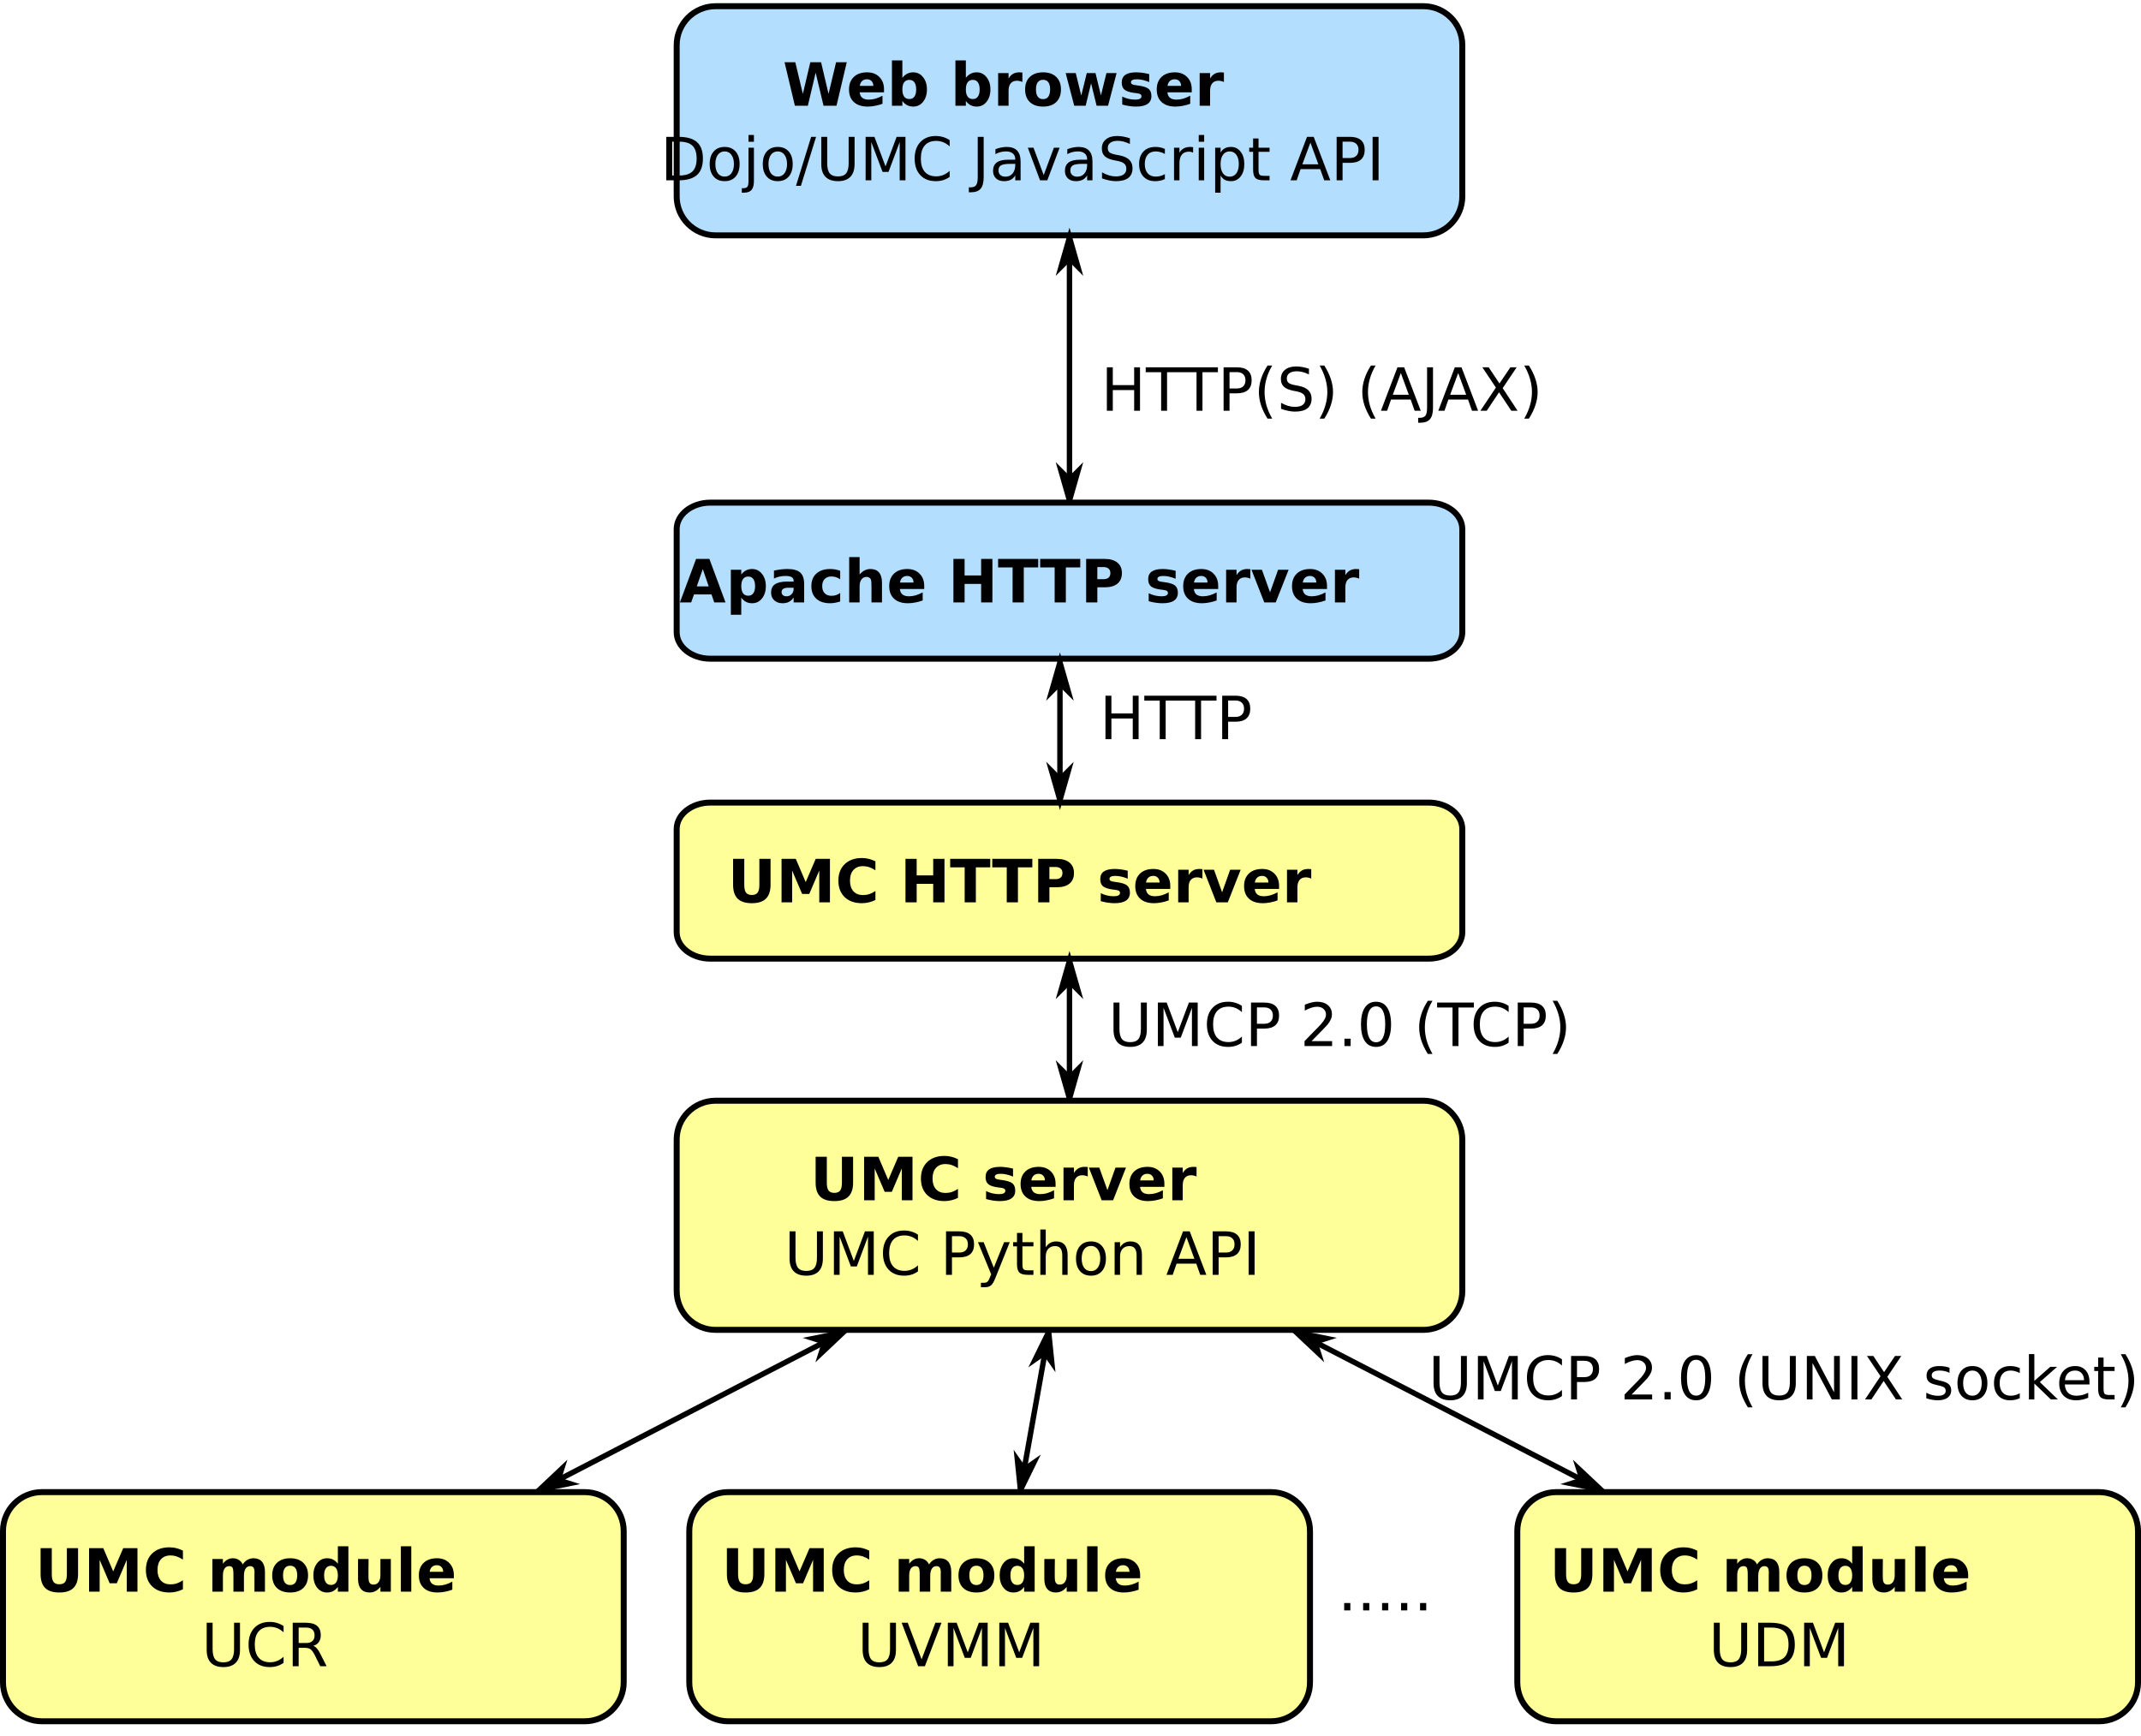
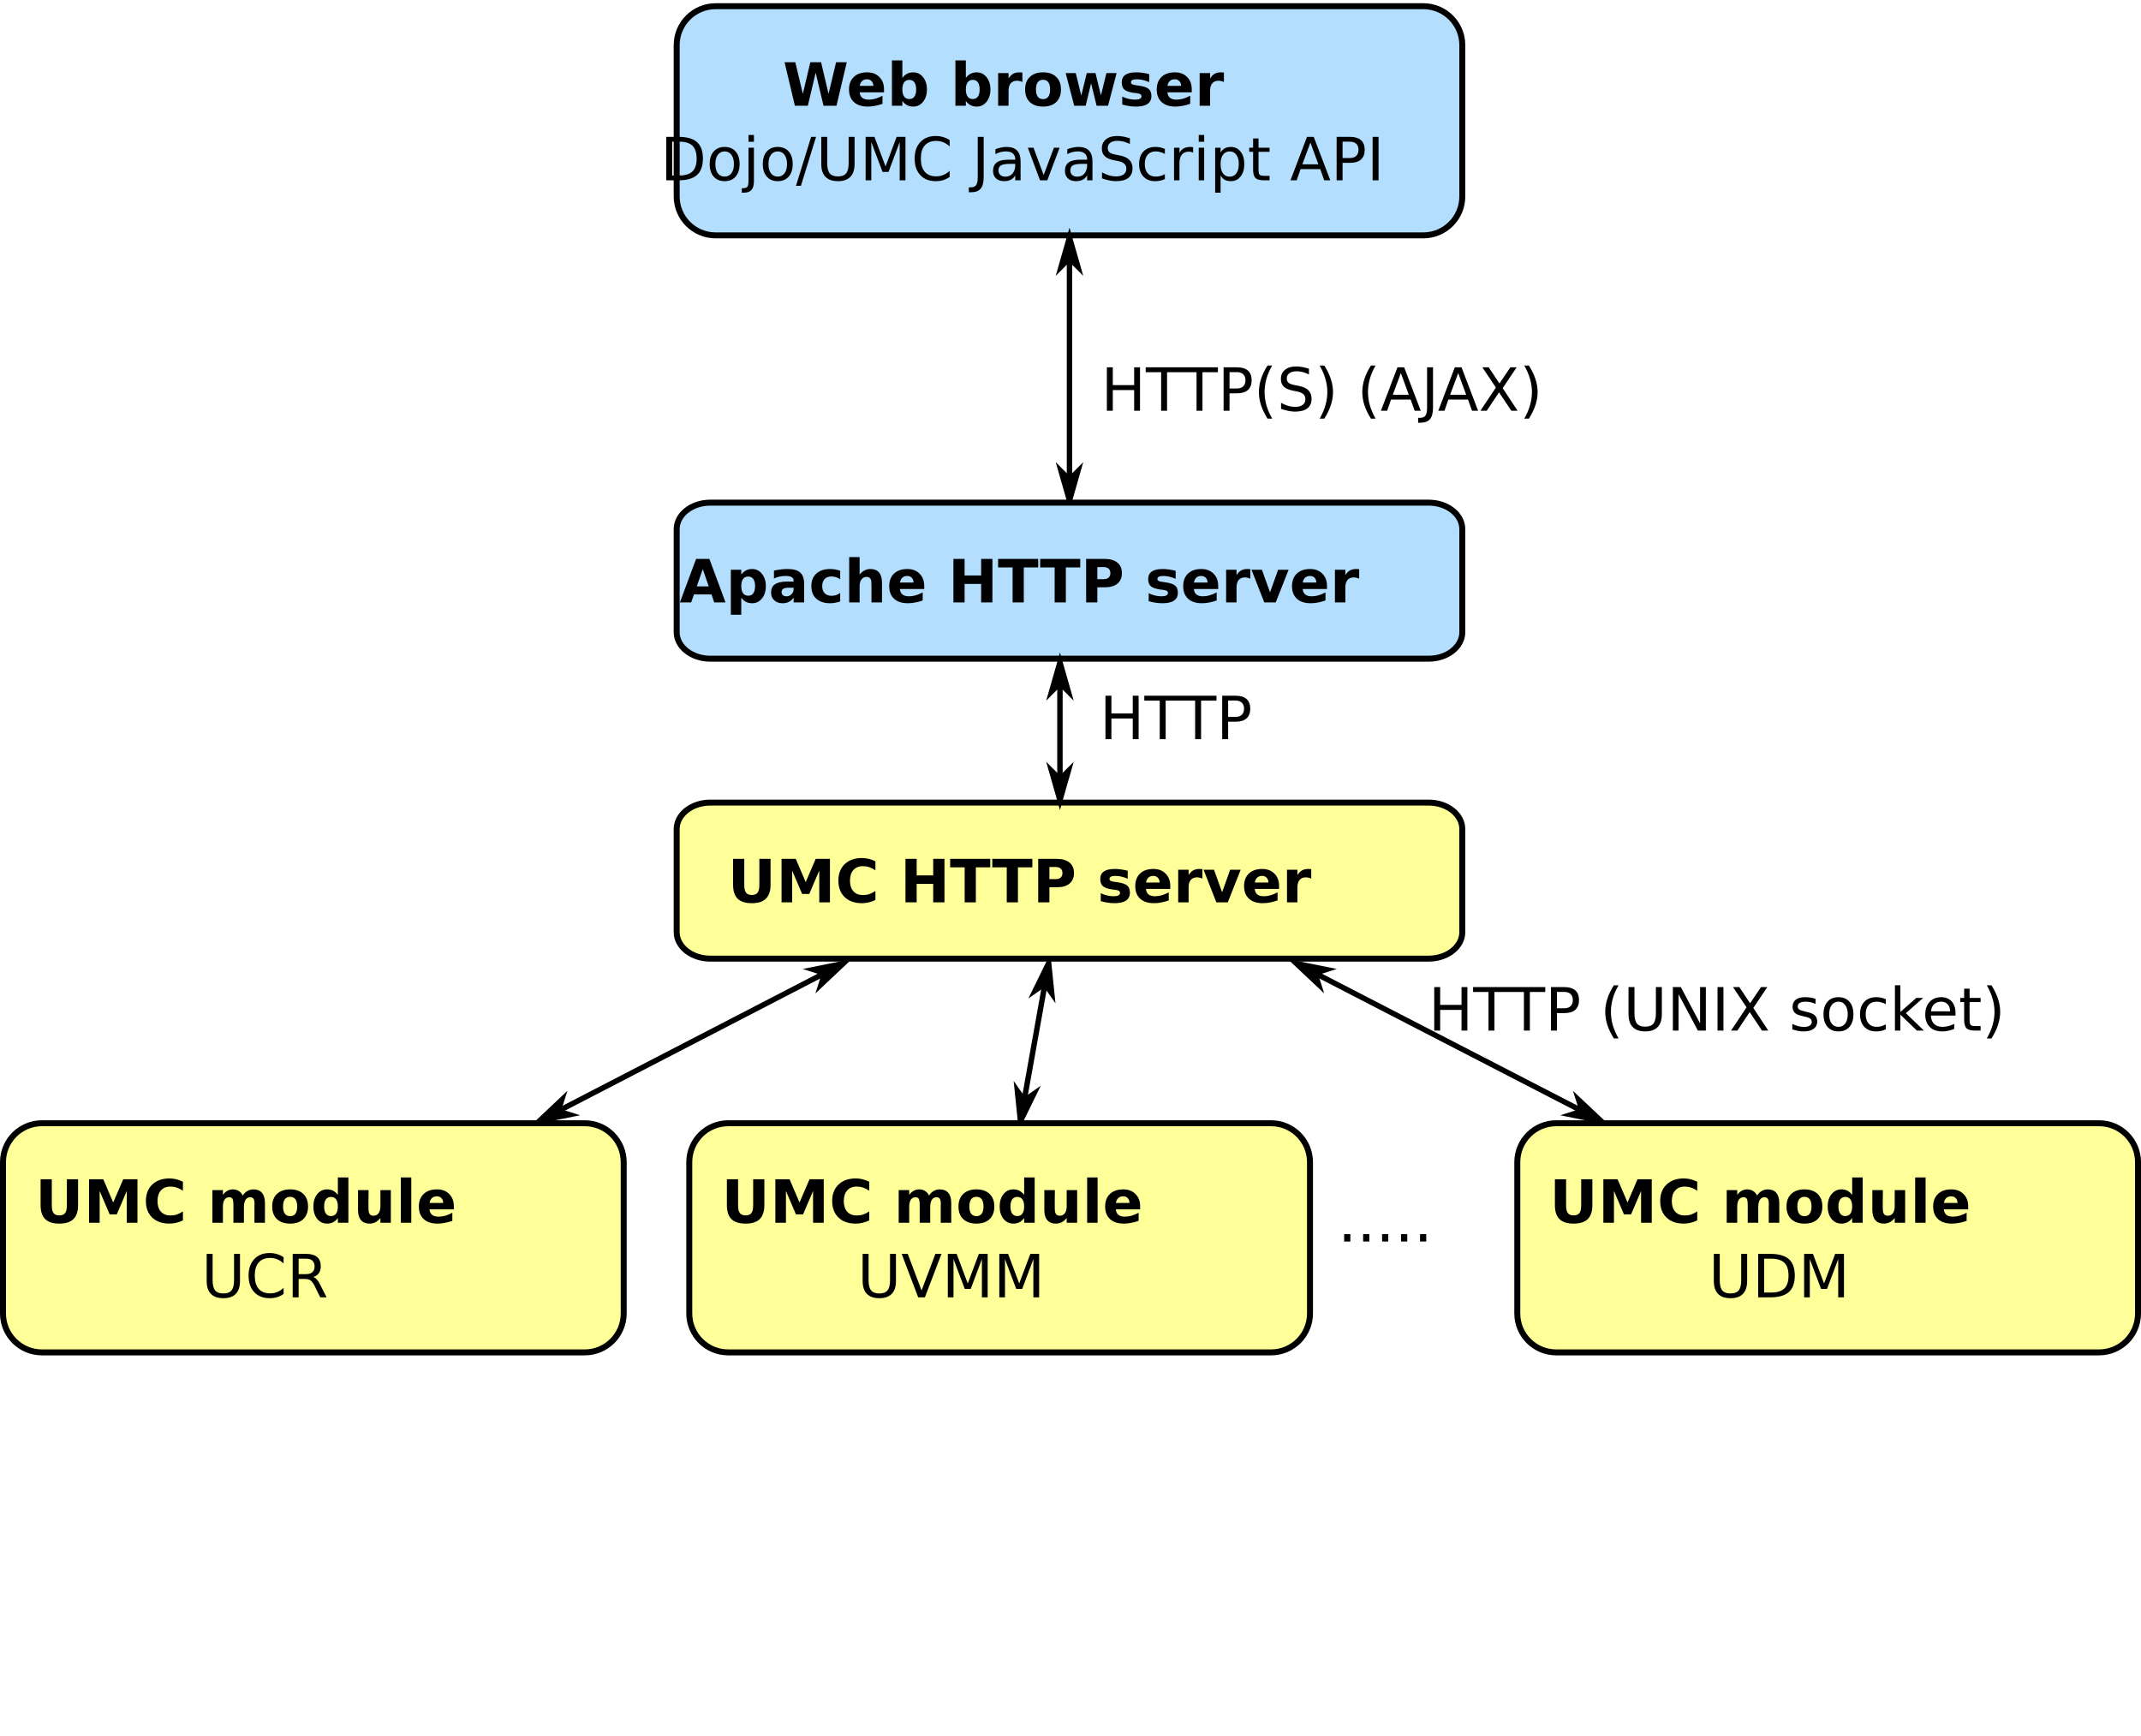
<svg xmlns="http://www.w3.org/2000/svg" version="1.0" width="394.694" height="320" id="svg2">
  <defs id="defs4">
    <marker refX="0" refY="0" orient="auto" id="Arrow1Mend" style="overflow:visible">
      <path d="M 0,0 5,-5 -12.5,0 5,5 Z" transform="matrix(-0.4,0,0,-0.4,-4,0)" id="path3345" style="fill-rule:evenodd;stroke:#000000;stroke-width:1pt;marker-start:none" />
    </marker>
    <marker refX="0" refY="0" orient="auto" id="Arrow1Mstart" style="overflow:visible">
      <path d="M 0,0 5,-5 -12.5,0 5,5 Z" transform="matrix(0.4,0,0,0.4,4,0)" id="path3342" style="fill-rule:evenodd;stroke:#000000;stroke-width:1pt;marker-start:none" />
    </marker>
    <marker refX="0" refY="0" orient="auto" id="Arrow1Mstart-3" style="overflow:visible">
      <path d="M 0,0 5,-5 -12.5,0 5,5 Z" transform="matrix(0.4,0,0,0.4,4,0)" id="path3342-6" style="fill-rule:evenodd;stroke:#000000;stroke-width:1pt;marker-start:none" />
    </marker>
    <marker refX="0" refY="0" orient="auto" id="Arrow1Mend-7" style="overflow:visible">
      <path d="M 0,0 5,-5 -12.5,0 5,5 Z" transform="matrix(-0.4,0,0,-0.4,-4,0)" id="path3345-5" style="fill-rule:evenodd;stroke:#000000;stroke-width:1pt;marker-start:none" />
    </marker>
  </defs>
-   <path style="display:inline;overflow:visible;visibility:visible;fill:none;stroke:#000000;stroke-width:1;stroke-linecap:butt;stroke-linejoin:miter;stroke-miterlimit:4;stroke-dasharray:none;stroke-dashoffset:0;stroke-opacity:1;marker:none;marker-start:url(#Arrow1Mstart);marker-end:url(#Arrow1Mend);enable-background:accumulate" id="path4634" d="M 99.634,274.51 155.293,245.701" />
-   <path style="display:inline;overflow:visible;visibility:visible;fill:none;stroke:#000000;stroke-width:1;stroke-linecap:butt;stroke-linejoin:miter;stroke-miterlimit:4;stroke-dasharray:none;stroke-dashoffset:0;stroke-opacity:1;marker:none;marker-start:url(#Arrow1Mstart);marker-end:url(#Arrow1Mend);enable-background:accumulate" id="path2594" d="m 193.293,245.701 -5.142,28.809" />
-   <path style="display:inline;overflow:visible;visibility:visible;fill:none;stroke:#000000;stroke-width:1;stroke-linecap:butt;stroke-linejoin:miter;stroke-miterlimit:4;stroke-dasharray:none;stroke-dashoffset:0;stroke-opacity:1;marker:none;marker-start:url(#Arrow1Mstart);marker-end:url(#Arrow1Mend);enable-background:accumulate" id="path2596" d="m 239.141,245.701 55.807,28.809" />
+   <path style="display:inline;overflow:visible;visibility:visible;fill:none;stroke:#000000;stroke-width:1;stroke-linecap:butt;stroke-linejoin:miter;stroke-miterlimit:4;stroke-dasharray:none;stroke-dashoffset:0;stroke-opacity:1;marker:none;marker-start:url(#Arrow1Mstart);marker-end:url(#Arrow1Mend);enable-background:accumulate" id="path4634" d="M 99.634,206.51 155.293,177.701" />
+   <path style="display:inline;overflow:visible;visibility:visible;fill:none;stroke:#000000;stroke-width:1;stroke-linecap:butt;stroke-linejoin:miter;stroke-miterlimit:4;stroke-dasharray:none;stroke-dashoffset:0;stroke-opacity:1;marker:none;marker-start:url(#Arrow1Mstart);marker-end:url(#Arrow1Mend);enable-background:accumulate" id="path2594" d="m 193.293,177.701 -5.142,28.809" />
+   <path style="display:inline;overflow:visible;visibility:visible;fill:none;stroke:#000000;stroke-width:1;stroke-linecap:butt;stroke-linejoin:miter;stroke-miterlimit:4;stroke-dasharray:none;stroke-dashoffset:0;stroke-opacity:1;marker:none;marker-start:url(#Arrow1Mstart);marker-end:url(#Arrow1Mend);enable-background:accumulate" id="path2596" d="m 239.141,177.701 55.807,28.809" />
  <g id="g2614" transform="translate(94.93422,30.83264)">
    <rect style="display:inline;overflow:visible;visibility:visible;fill:#ffff99;fill-opacity:1;fill-rule:nonzero;stroke:#000000;stroke-width:1.101;stroke-linecap:butt;stroke-linejoin:miter;stroke-miterlimit:4;stroke-dasharray:none;stroke-dashoffset:0;stroke-opacity:1;marker:none;enable-background:accumulate" id="rect2616" y="117.119" x="29.812" ry="4.887" rx="6.202" height="28.766" width="144.829" />
    <text style="font-style:normal;font-variant:normal;font-weight:normal;font-stretch:normal;font-size:11px;line-height:0%;font-family:'DejaVu Sans';-inkscape-font-specification:'DejaVu Sans';text-align:start;writing-mode:lr-tb;text-anchor:start;fill:#000000;fill-opacity:1;stroke:none" xml:space="preserve" id="text2618" y="135.506" x="101.754">
      <tspan style="font-weight:bold;text-align:center;text-anchor:middle" id="tspan2620" y="135.506" x="101.754">UMC HTTP server</tspan>
    </text>
  </g>
-   <g id="g2531" transform="translate(-93.25723,54.17639)">
+   <g id="g2531" transform="translate(-93.25723,-13.82362)">
    <rect style="display:inline;overflow:visible;visibility:visible;fill:#ffff99;fill-opacity:1;fill-rule:nonzero;stroke:#000000;stroke-width:1.101;stroke-linecap:butt;stroke-linejoin:miter;stroke-miterlimit:4;stroke-dasharray:none;stroke-dashoffset:0;stroke-opacity:1;marker:none;enable-background:accumulate" id="rect3327" y="220.884" x="93.808" ry="7.177" rx="7.177" height="42.242" width="114.43" />
    <text style="font-style:normal;font-variant:normal;font-weight:normal;font-stretch:normal;font-size:11px;line-height:0%;font-family:'DejaVu Sans';-inkscape-font-specification:'DejaVu Sans';text-align:start;writing-mode:lr-tb;text-anchor:start;fill:#000000;fill-opacity:1;stroke:none" xml:space="preserve" id="text3265" y="239.231" x="150.837">
      <tspan style="font-weight:bold;text-align:center;text-anchor:middle" id="tspan3267" y="239.231" x="150.837">UMC module</tspan>
      <tspan style="text-align:center;text-anchor:middle" id="tspan2529" y="252.981" x="150.837">UCR</tspan>
    </text>
  </g>
-   <g id="g2559" transform="translate(33.26026,54.17639)">
+   <g id="g2559" transform="translate(33.26026,-13.82362)">
    <rect style="display:inline;overflow:visible;visibility:visible;fill:#ffff99;fill-opacity:1;fill-rule:nonzero;stroke:#000000;stroke-width:1.101;stroke-linecap:butt;stroke-linejoin:miter;stroke-miterlimit:4;stroke-dasharray:none;stroke-dashoffset:0;stroke-opacity:1;marker:none;enable-background:accumulate" id="rect2561" y="220.884" x="93.808" ry="7.177" rx="7.177" height="42.242" width="114.43" />
    <text style="font-style:normal;font-variant:normal;font-weight:normal;font-stretch:normal;font-size:11px;line-height:0%;font-family:'DejaVu Sans';-inkscape-font-specification:'DejaVu Sans';text-align:start;writing-mode:lr-tb;text-anchor:start;fill:#000000;fill-opacity:1;stroke:none" xml:space="preserve" id="text2563" y="239.231" x="150.837">
      <tspan style="font-weight:bold;text-align:center;text-anchor:middle" id="tspan2565" y="239.231" x="150.837">UMC module</tspan>
      <tspan style="text-align:center;text-anchor:middle" id="tspan2567" y="252.981" x="150.837">UVMM</tspan>
    </text>
  </g>
-   <g id="g2569" transform="translate(185.9059,54.17639)">
+   <g id="g2569" transform="translate(185.9059,-13.82362)">
    <rect style="display:inline;overflow:visible;visibility:visible;fill:#ffff99;fill-opacity:1;fill-rule:nonzero;stroke:#000000;stroke-width:1.101;stroke-linecap:butt;stroke-linejoin:miter;stroke-miterlimit:4;stroke-dasharray:none;stroke-dashoffset:0;stroke-opacity:1;marker:none;enable-background:accumulate" id="rect2571" y="220.884" x="93.808" ry="7.177" rx="7.177" height="42.242" width="114.43" />
    <text style="font-style:normal;font-variant:normal;font-weight:normal;font-stretch:normal;font-size:11px;line-height:0%;font-family:'DejaVu Sans';-inkscape-font-specification:'DejaVu Sans';text-align:start;writing-mode:lr-tb;text-anchor:start;fill:#000000;fill-opacity:1;stroke:none" xml:space="preserve" id="text2573" y="239.231" x="150.837">
      <tspan style="font-weight:bold;text-align:center;text-anchor:middle" id="tspan2575" y="239.231" x="150.837">UMC module</tspan>
      <tspan style="text-align:center;text-anchor:middle" id="tspan2577" y="252.981" x="150.837">UDM</tspan>
    </text>
  </g>
-   <text style="font-style:normal;font-variant:normal;font-weight:normal;font-stretch:normal;font-size:11px;line-height:0%;font-family:'DejaVu Sans';-inkscape-font-specification:'DejaVu Sans';text-align:start;writing-mode:lr-tb;text-anchor:start;fill:#000000;fill-opacity:1;stroke:none" xml:space="preserve" id="text2630" y="296.863" x="260.614">
-     <tspan style="text-align:center;text-anchor:middle" id="tspan2634" y="296.863" x="260.614">.....</tspan>
+   <text style="font-style:normal;font-variant:normal;font-weight:normal;font-stretch:normal;font-size:11px;line-height:0%;font-family:'DejaVu Sans';-inkscape-font-specification:'DejaVu Sans';text-align:start;writing-mode:lr-tb;text-anchor:start;fill:#000000;fill-opacity:1;stroke:none" xml:space="preserve" id="text2630" y="228.863" x="260.614">
+     <tspan style="text-align:center;text-anchor:middle" id="tspan2634" y="228.863" x="260.614">.....</tspan>
  </text>
-   <path style="display:inline;overflow:visible;visibility:visible;fill:none;stroke:#000000;stroke-width:1;stroke-linecap:butt;stroke-linejoin:miter;stroke-miterlimit:4;stroke-dasharray:none;stroke-dashoffset:0;stroke-opacity:1;marker:none;marker-start:url(#Arrow1Mstart);marker-end:url(#Arrow1Mend);enable-background:accumulate" id="path2657" d="M 197.161,177.267 V 202.358" />
  <g id="g2659" transform="translate(94.93422,-45.81199)" />
  <g id="g2669" transform="translate(45.081,-219.7401)">
    <rect style="display:inline;overflow:visible;visibility:visible;fill:#b3defd;fill-opacity:1;fill-rule:nonzero;stroke:#000000;stroke-width:1.101;stroke-linecap:butt;stroke-linejoin:miter;stroke-miterlimit:4;stroke-dasharray:none;stroke-dashoffset:0;stroke-opacity:1;marker:none;enable-background:accumulate" id="rect2671" y="220.884" x="79.666" ry="7.177" rx="7.177" height="42.242" width="144.829" />
    <text style="font-style:normal;font-variant:normal;font-weight:normal;font-stretch:normal;font-size:11px;line-height:0%;font-family:'DejaVu Sans';-inkscape-font-specification:'DejaVu Sans';text-align:start;writing-mode:lr-tb;text-anchor:start;fill:#000000;fill-opacity:1;stroke:none" xml:space="preserve" id="text2673" y="239.231" x="152.142">
      <tspan style="font-weight:bold;text-align:center;text-anchor:middle" id="tspan2675" y="239.231" x="152.142">Web browser</tspan>
      <tspan style="text-align:center;text-anchor:middle" id="tspan2677" y="252.981" x="152.142">Dojo/UMC JavaScript API</tspan>
    </text>
  </g>
  <path style="display:inline;overflow:visible;visibility:visible;fill:none;stroke:#000000;stroke-width:1;stroke-linecap:butt;stroke-linejoin:miter;stroke-miterlimit:4;stroke-dasharray:none;stroke-dashoffset:0;stroke-opacity:1;marker:none;marker-start:url(#Arrow1Mstart);marker-end:url(#Arrow1Mend);enable-background:accumulate" id="path2679" d="M 197.161,92.109 V 43.936" />
-   <g id="g2681" transform="translate(45.081,-17.97577)">
-     <rect style="display:inline;overflow:visible;visibility:visible;fill:#ffff99;fill-opacity:1;fill-rule:nonzero;stroke:#000000;stroke-width:1.101;stroke-linecap:butt;stroke-linejoin:miter;stroke-miterlimit:4;stroke-dasharray:none;stroke-dashoffset:0;stroke-opacity:1;marker:none;enable-background:accumulate" id="rect2683" y="220.884" x="79.666" ry="7.177" rx="7.177" height="42.242" width="144.829" />
-     <text style="font-style:normal;font-variant:normal;font-weight:normal;font-stretch:normal;font-size:11px;line-height:0%;font-family:'DejaVu Sans';-inkscape-font-specification:'DejaVu Sans';text-align:start;writing-mode:lr-tb;text-anchor:start;fill:#000000;fill-opacity:1;stroke:none" xml:space="preserve" id="text2685" y="239.231" x="152.142">
-       <tspan style="font-weight:bold;text-align:center;text-anchor:middle" id="tspan2687" y="239.231" x="152.142">UMC server</tspan>
-       <tspan style="text-align:center;text-anchor:middle" id="tspan2689" y="252.981" x="152.142">UMC Python API</tspan>
-     </text>
-   </g>
  <text style="font-style:normal;font-variant:normal;font-weight:normal;font-stretch:normal;font-size:11px;line-height:0%;font-family:'DejaVu Sans';-inkscape-font-specification:'DejaVu Sans';text-align:start;writing-mode:lr-tb;text-anchor:start;fill:#000000;fill-opacity:1;stroke:none" xml:space="preserve" id="text2837" y="61.971" x="202.974">
    <tspan style="font-weight:normal;text-align:start;text-anchor:start" id="tspan2839" y="61.971" x="202.974" />
    <tspan style="font-weight:normal;text-align:start;text-anchor:start" id="tspan2841" y="75.721" x="202.974">HTTP(S) (AJAX) </tspan>
  </text>
-   <text style="font-style:normal;font-variant:normal;font-weight:normal;font-stretch:normal;font-size:11px;line-height:0%;font-family:'DejaVu Sans';-inkscape-font-specification:'DejaVu Sans';text-align:start;writing-mode:lr-tb;text-anchor:start;fill:#000000;fill-opacity:1;stroke:none" xml:space="preserve" id="text2837-4" y="192.833" x="204.324">
-     <tspan style="font-weight:normal;text-align:start;text-anchor:start" id="tspan2839-4" y="192.833" x="204.324">UMCP 2.0 (TCP)</tspan>
-     <tspan style="font-weight:normal;text-align:start;text-anchor:start" id="tspan2841-3" y="206.583" x="204.324" />
-   </text>
-   <text style="font-style:normal;font-variant:normal;font-weight:normal;font-stretch:normal;font-size:11px;line-height:0%;font-family:'DejaVu Sans';-inkscape-font-specification:'DejaVu Sans';text-align:start;writing-mode:lr-tb;text-anchor:start;fill:#000000;fill-opacity:1;stroke:none" xml:space="preserve" id="text2837-4-0" y="257.976" x="263.324">
-     <tspan style="font-weight:normal;text-align:start;text-anchor:start" id="tspan2839-4-7" y="257.976" x="263.324">UMCP 2.0 (UNIX socket)</tspan>
-     <tspan style="font-weight:normal;text-align:start;text-anchor:start" id="tspan2841-3-8" y="271.726" x="263.324" />
+   <text style="font-style:normal;font-variant:normal;font-weight:normal;font-stretch:normal;font-size:11px;line-height:0%;font-family:'DejaVu Sans';-inkscape-font-specification:'DejaVu Sans';text-align:start;writing-mode:lr-tb;text-anchor:start;fill:#000000;fill-opacity:1;stroke:none" xml:space="preserve" id="text2837-4-0" y="189.976" x="263.324">
+     <tspan style="font-weight:normal;text-align:start;text-anchor:start" id="tspan2839-4-7" y="189.976" x="263.324">HTTP (UNIX socket)</tspan>
+     <tspan style="font-weight:normal;text-align:start;text-anchor:start" id="tspan2841-3-8" y="203.726" x="263.324" />
  </text>
  <g transform="translate(94.93422,-24.45957)" id="g885">
    <rect width="144.829" height="28.766" rx="6.202" ry="4.887" x="29.812" y="117.119" id="rect879" style="display:inline;overflow:visible;visibility:visible;fill:#b3defd;fill-opacity:1;fill-rule:nonzero;stroke:#000000;stroke-width:1.101;stroke-linecap:butt;stroke-linejoin:miter;stroke-miterlimit:4;stroke-dasharray:none;stroke-dashoffset:0;stroke-opacity:1;marker:none;enable-background:accumulate" />
    <text x="101.754" y="135.506" id="text883" xml:space="preserve" style="font-style:normal;font-variant:normal;font-weight:normal;font-stretch:normal;font-size:11px;line-height:0%;font-family:'DejaVu Sans';-inkscape-font-specification:'DejaVu Sans';text-align:start;writing-mode:lr-tb;text-anchor:start;fill:#000000;fill-opacity:1;stroke:none">
      <tspan x="101.754" y="135.506" id="tspan881" style="font-weight:bold;text-align:center;text-anchor:middle">Apache HTTP server</tspan>
    </text>
  </g>
  <path style="display:inline;overflow:visible;visibility:visible;fill:none;stroke:#000000;stroke-width:1;stroke-linecap:butt;stroke-linejoin:miter;stroke-miterlimit:4;stroke-dasharray:none;stroke-dashoffset:0;stroke-opacity:1;marker:none;marker-start:url(#Arrow1Mstart-3);marker-end:url(#Arrow1Mend-7);enable-background:accumulate" id="path2657-3" d="M 195.402,122.253 V 147.343" />
  <text style="font-style:normal;font-variant:normal;font-weight:normal;font-stretch:normal;font-size:11px;line-height:0%;font-family:'DejaVu Sans';-inkscape-font-specification:'DejaVu Sans';text-align:start;writing-mode:lr-tb;text-anchor:start;fill:#000000;fill-opacity:1;stroke:none" xml:space="preserve" id="text2837-5" y="122.51" x="202.714">
    <tspan style="font-weight:normal;text-align:start;text-anchor:start" id="tspan2839-6" y="122.51" x="202.714" />
    <tspan style="font-weight:normal;text-align:start;text-anchor:start" id="tspan2841-2" y="136.26" x="202.714">HTTP</tspan>
  </text>
</svg>
